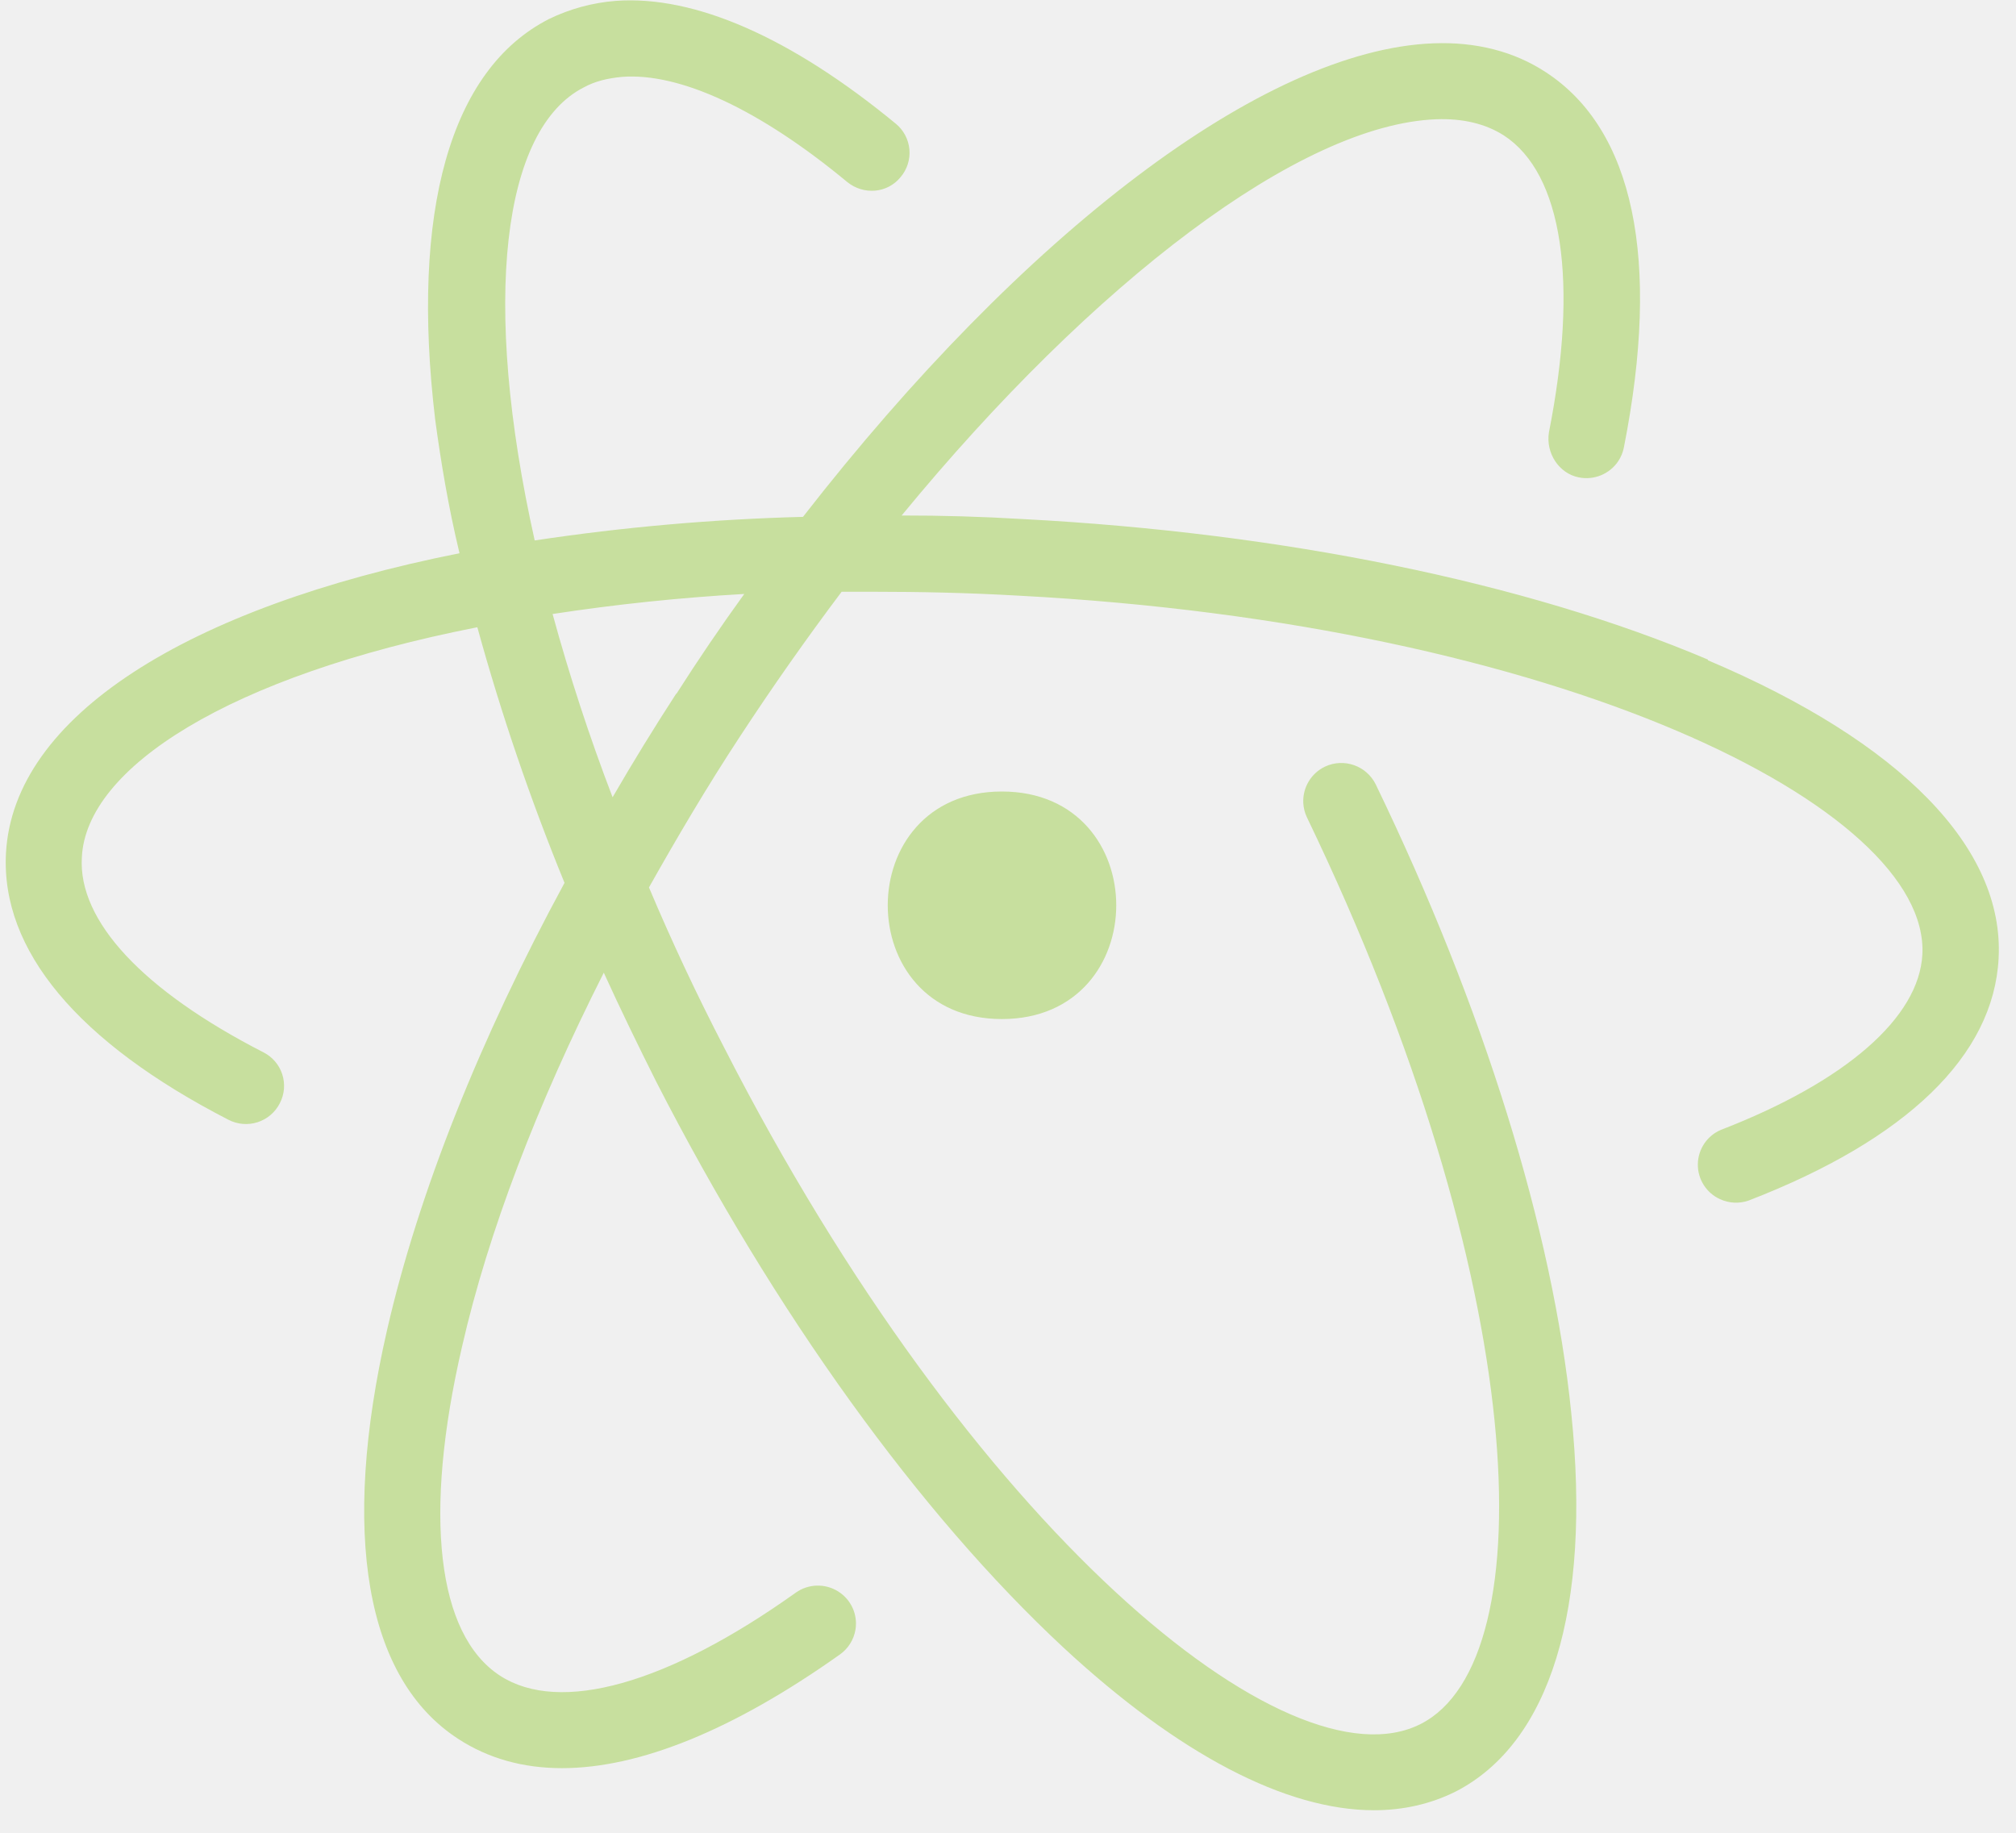
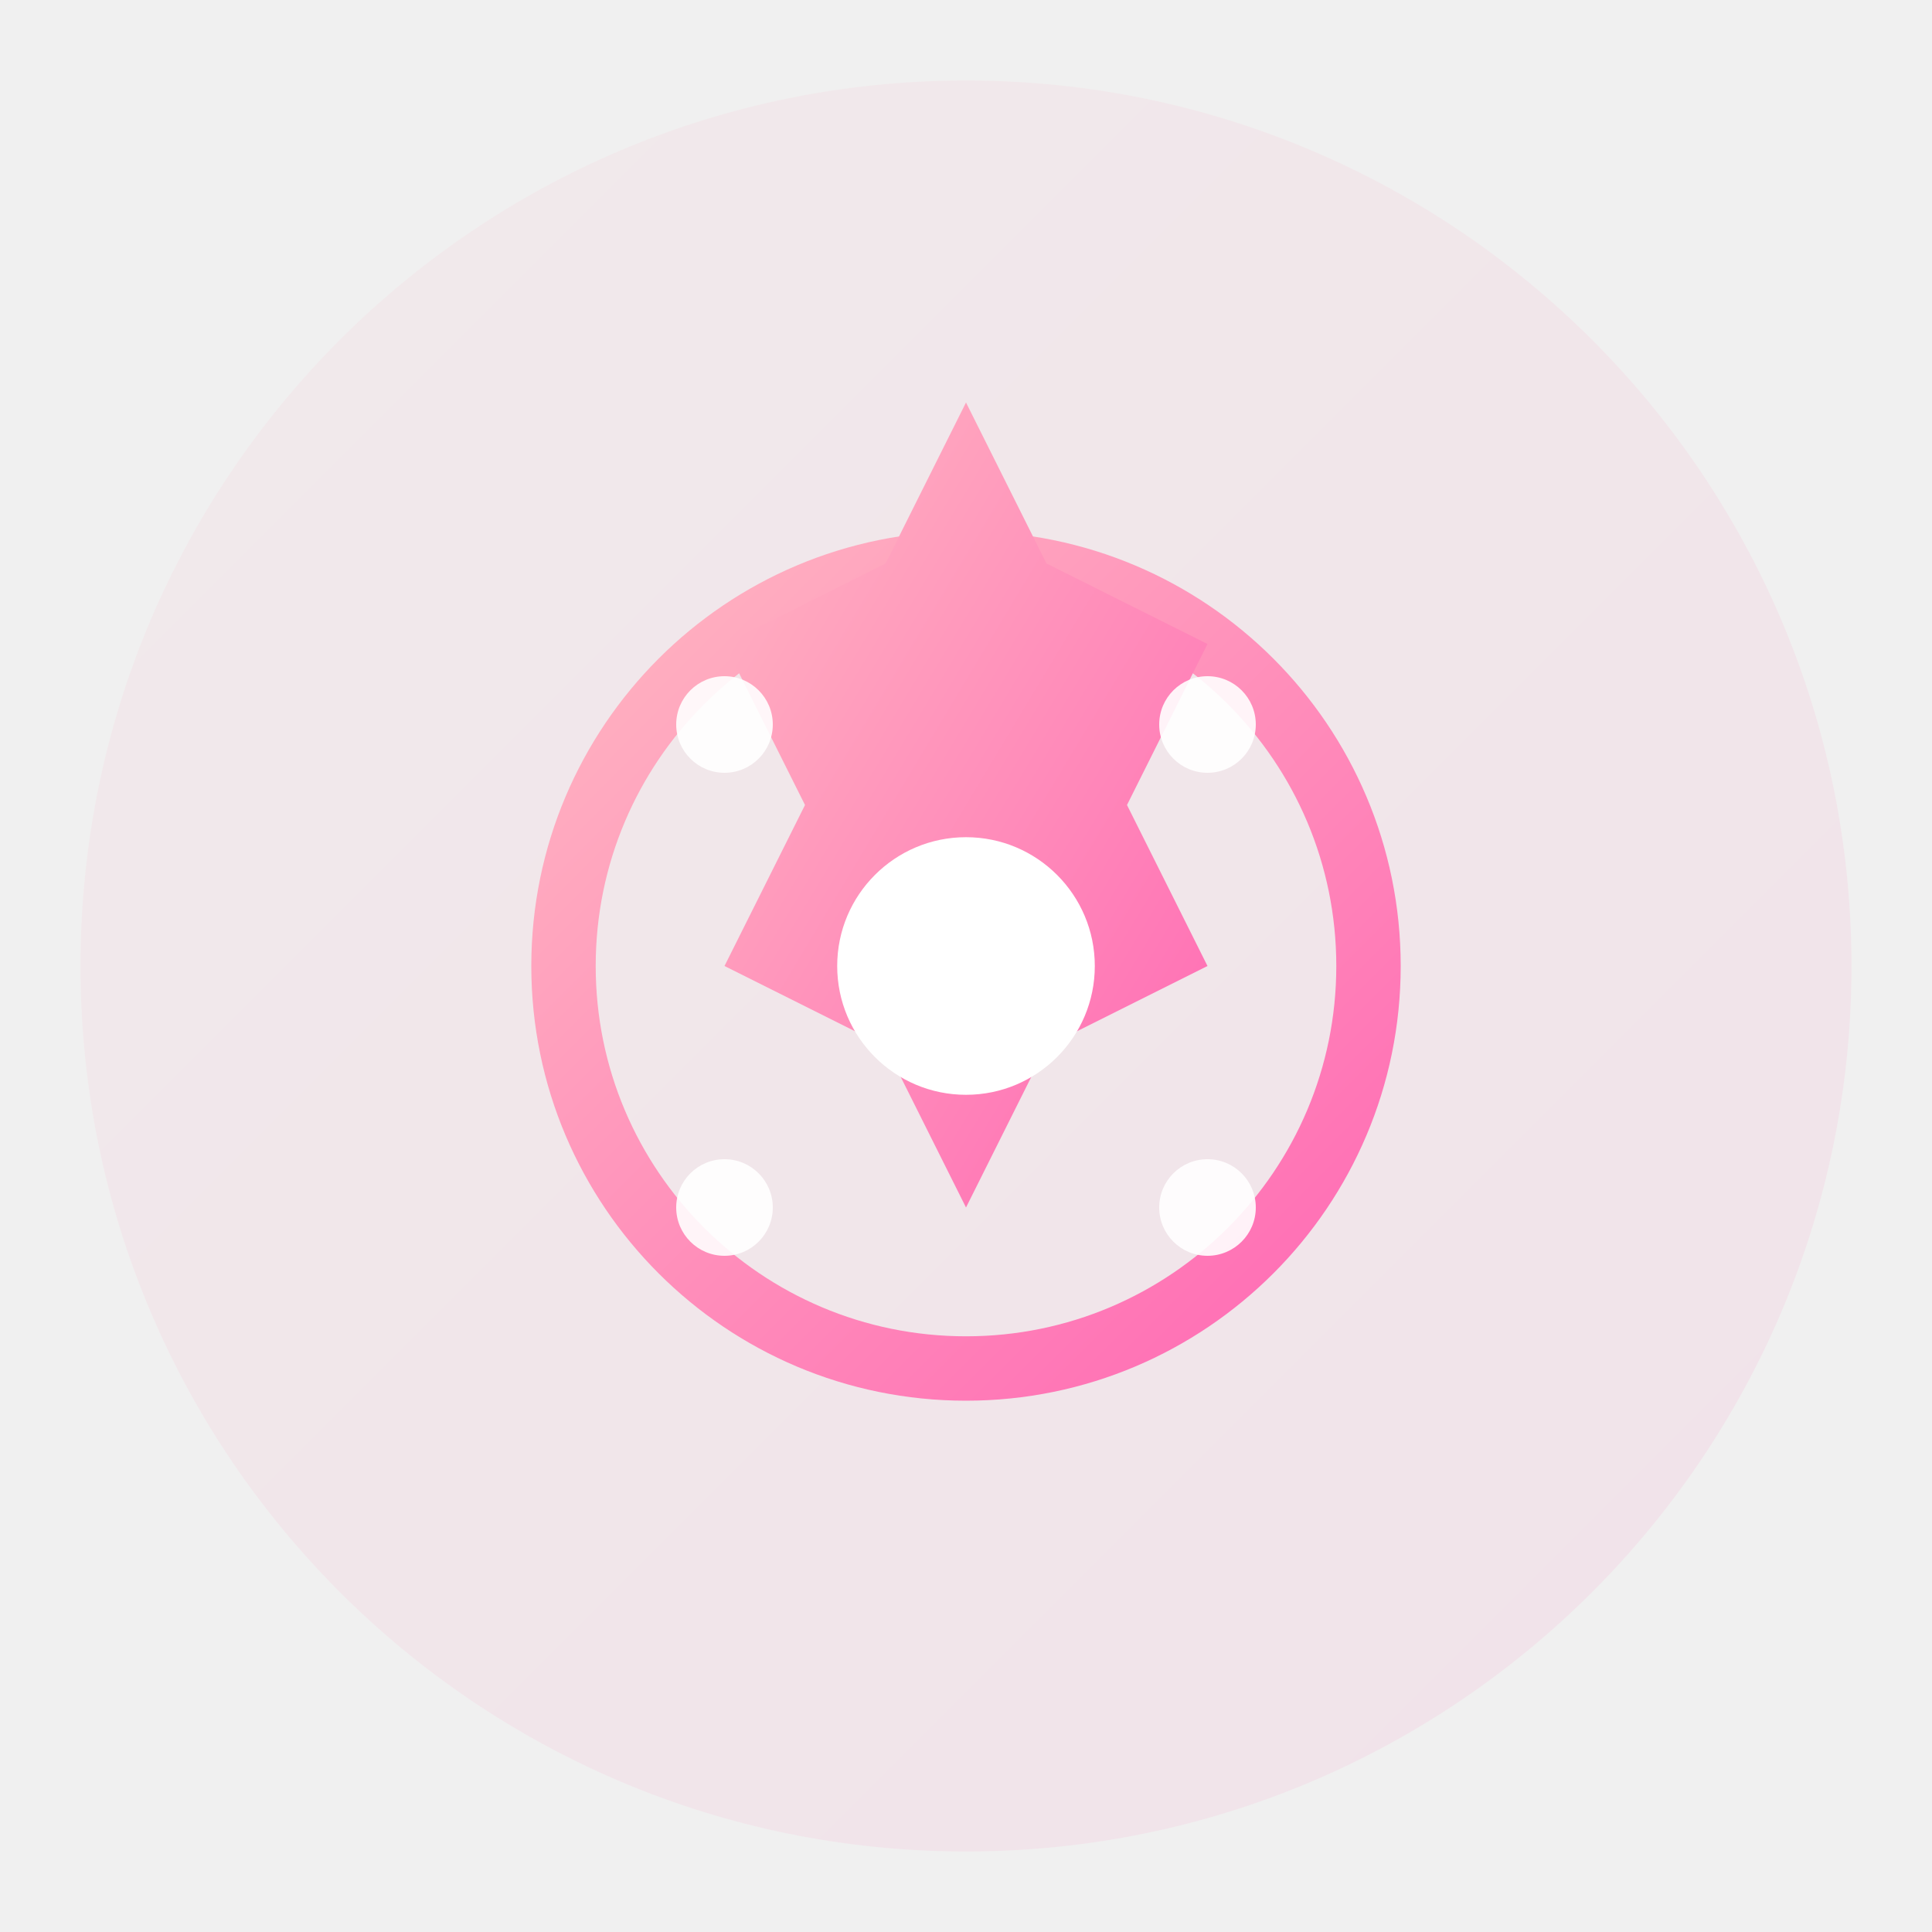
- <svg xmlns="http://www.w3.org/2000/svg" width="88" height="80" fill="none">
-   <path d="M74.52 28.777c-7.918-3.356-18.552-5.529-29.909-6.122a86.188 86.188 0 00-5.253-.154C47.754 12.287 56.762 5.429 62.695 5.206c1.164-.043 2.154.198 2.948.705 2.564 1.665 3.27 6.392 1.968 12.966-.141.902.438 1.79 1.303 1.96a1.672 1.672 0 001.717-.697c.123-.182.208-.385.251-.6 1.629-8.236.424-13.897-3.412-16.392-1.373-.902-3.046-1.33-4.903-1.257-7.42.282-17.899 8.31-27.516 20.67A94.96 94.96 0 0023.34 23.59c-2.338-10.47-1.417-17.975 2.154-19.781.492-.268 1.033-.393 1.655-.453 2.534-.195 6.018 1.428 9.83 4.586.707.577 1.753.507 2.335-.214a1.64 1.64 0 00-.21-2.327C34.53 1.634 30.326-.213 26.88.038a8.116 8.116 0 00-2.915.791c-4.32 2.2-6.047 8.408-4.97 17.479.253 1.874.58 3.835 1.063 5.84C8.16 26.518.588 31.274.261 37.238c-.228 4.234 3.13 8.253 9.712 11.64a1.658 1.658 0 002.24-.719 1.64 1.64 0 00-.725-2.231c-5.253-2.695-8.084-5.73-7.915-8.505.185-3.909 6.428-7.918 17.263-10.044a98.331 98.331 0 003.806 11.157C20.947 45.35 18.27 52.068 16.9 58.035c-2.042 8.903-.95 15.252 3.113 17.874 1.302.845 2.817 1.27 4.516 1.27 3.385 0 7.491-1.666 12.138-4.965a1.66 1.66 0 00.674-1.074 1.65 1.65 0 00-.759-1.677 1.665 1.665 0 00-1.846.056c-5.593 3.99-10.307 5.317-12.912 3.622-2.75-1.79-3.358-7.01-1.656-14.359 1.145-5.008 3.284-10.582 6.188-16.324.721 1.582 1.488 3.16 2.282 4.743 5.169 10.1 11.498 18.873 17.801 24.732 5.028 4.656 9.702 7.083 13.538 7.083 1.275 0 2.466-.271 3.543-.805 4.147-2.115 5.95-7.985 5.068-16.52-.805-7.998-3.836-17.735-8.537-27.454a1.676 1.676 0 00-2.208-.777 1.669 1.669 0 00-.954 1.588c.011.218.065.433.16.63 9.742 20.228 10.438 36.791 4.97 39.57-5.778 2.947-19.672-8.508-30.42-29.543a97.2 97.2 0 01-3.271-6.969c1.231-2.186 2.534-4.401 3.98-6.6a118.027 118.027 0 014.43-6.306h1.433c1.955 0 4.078.043 6.286.17 23.664 1.244 39.782 9.253 39.456 15.659-.142 2.763-3.358 5.558-8.796 7.66a1.652 1.652 0 00-.037 3.024c.39.18.835.203 1.241.063 6.91-2.665 10.705-6.335 10.92-10.577.253-4.8-4.234-9.425-12.69-13.009v-.03l-.03-.013zm-45.019 1.525A105.37 105.37 0 0026.74 34.8a84.885 84.885 0 01-2.619-7.999 88.636 88.636 0 018.367-.875 90.134 90.134 0 00-2.972 4.375v-.041l-.014.04zm14.232 4.247c-6.643 0-6.643 9.932 0 9.932 6.656 0 6.656-9.932 0-9.932z" fill="#C7DF9E" />
+ <svg xmlns="http://www.w3.org/2000/svg" viewBox="0 0 120 120" fill="none">
+   <defs>
+     <linearGradient id="a" x1="0%" y1="0%" x2="100%" y2="100%">
+       <stop offset="0%" stop-color="#ffb6c1" />
+       <stop offset="100%" stop-color="#ff69b4" />
+     </linearGradient>
+   </defs>
+   <circle cx="60" cy="60" r="55" fill="url(#a)" opacity=".1" />
+   <circle cx="60" cy="60" r="25" stroke="url(#a)" stroke-width="4" />
+   <path d="M45 40l10-5 5-10 5 10 10 5-5 10 5 10-10 5-5 10-5-10-10-5 5-10-5-10z" fill="url(#a)" />
+   <circle cx="60" cy="60" r="8" fill="#fff" />
+   <circle cx="45" cy="45" r="3" fill="#fff" opacity=".9" />
+   <circle cx="75" cy="45" r="3" fill="#fff" opacity=".9" />
+   <circle cx="45" cy="75" r="3" fill="#fff" opacity=".9" />
+   <circle cx="75" cy="75" r="3" fill="#fff" opacity=".9" />
</svg>
